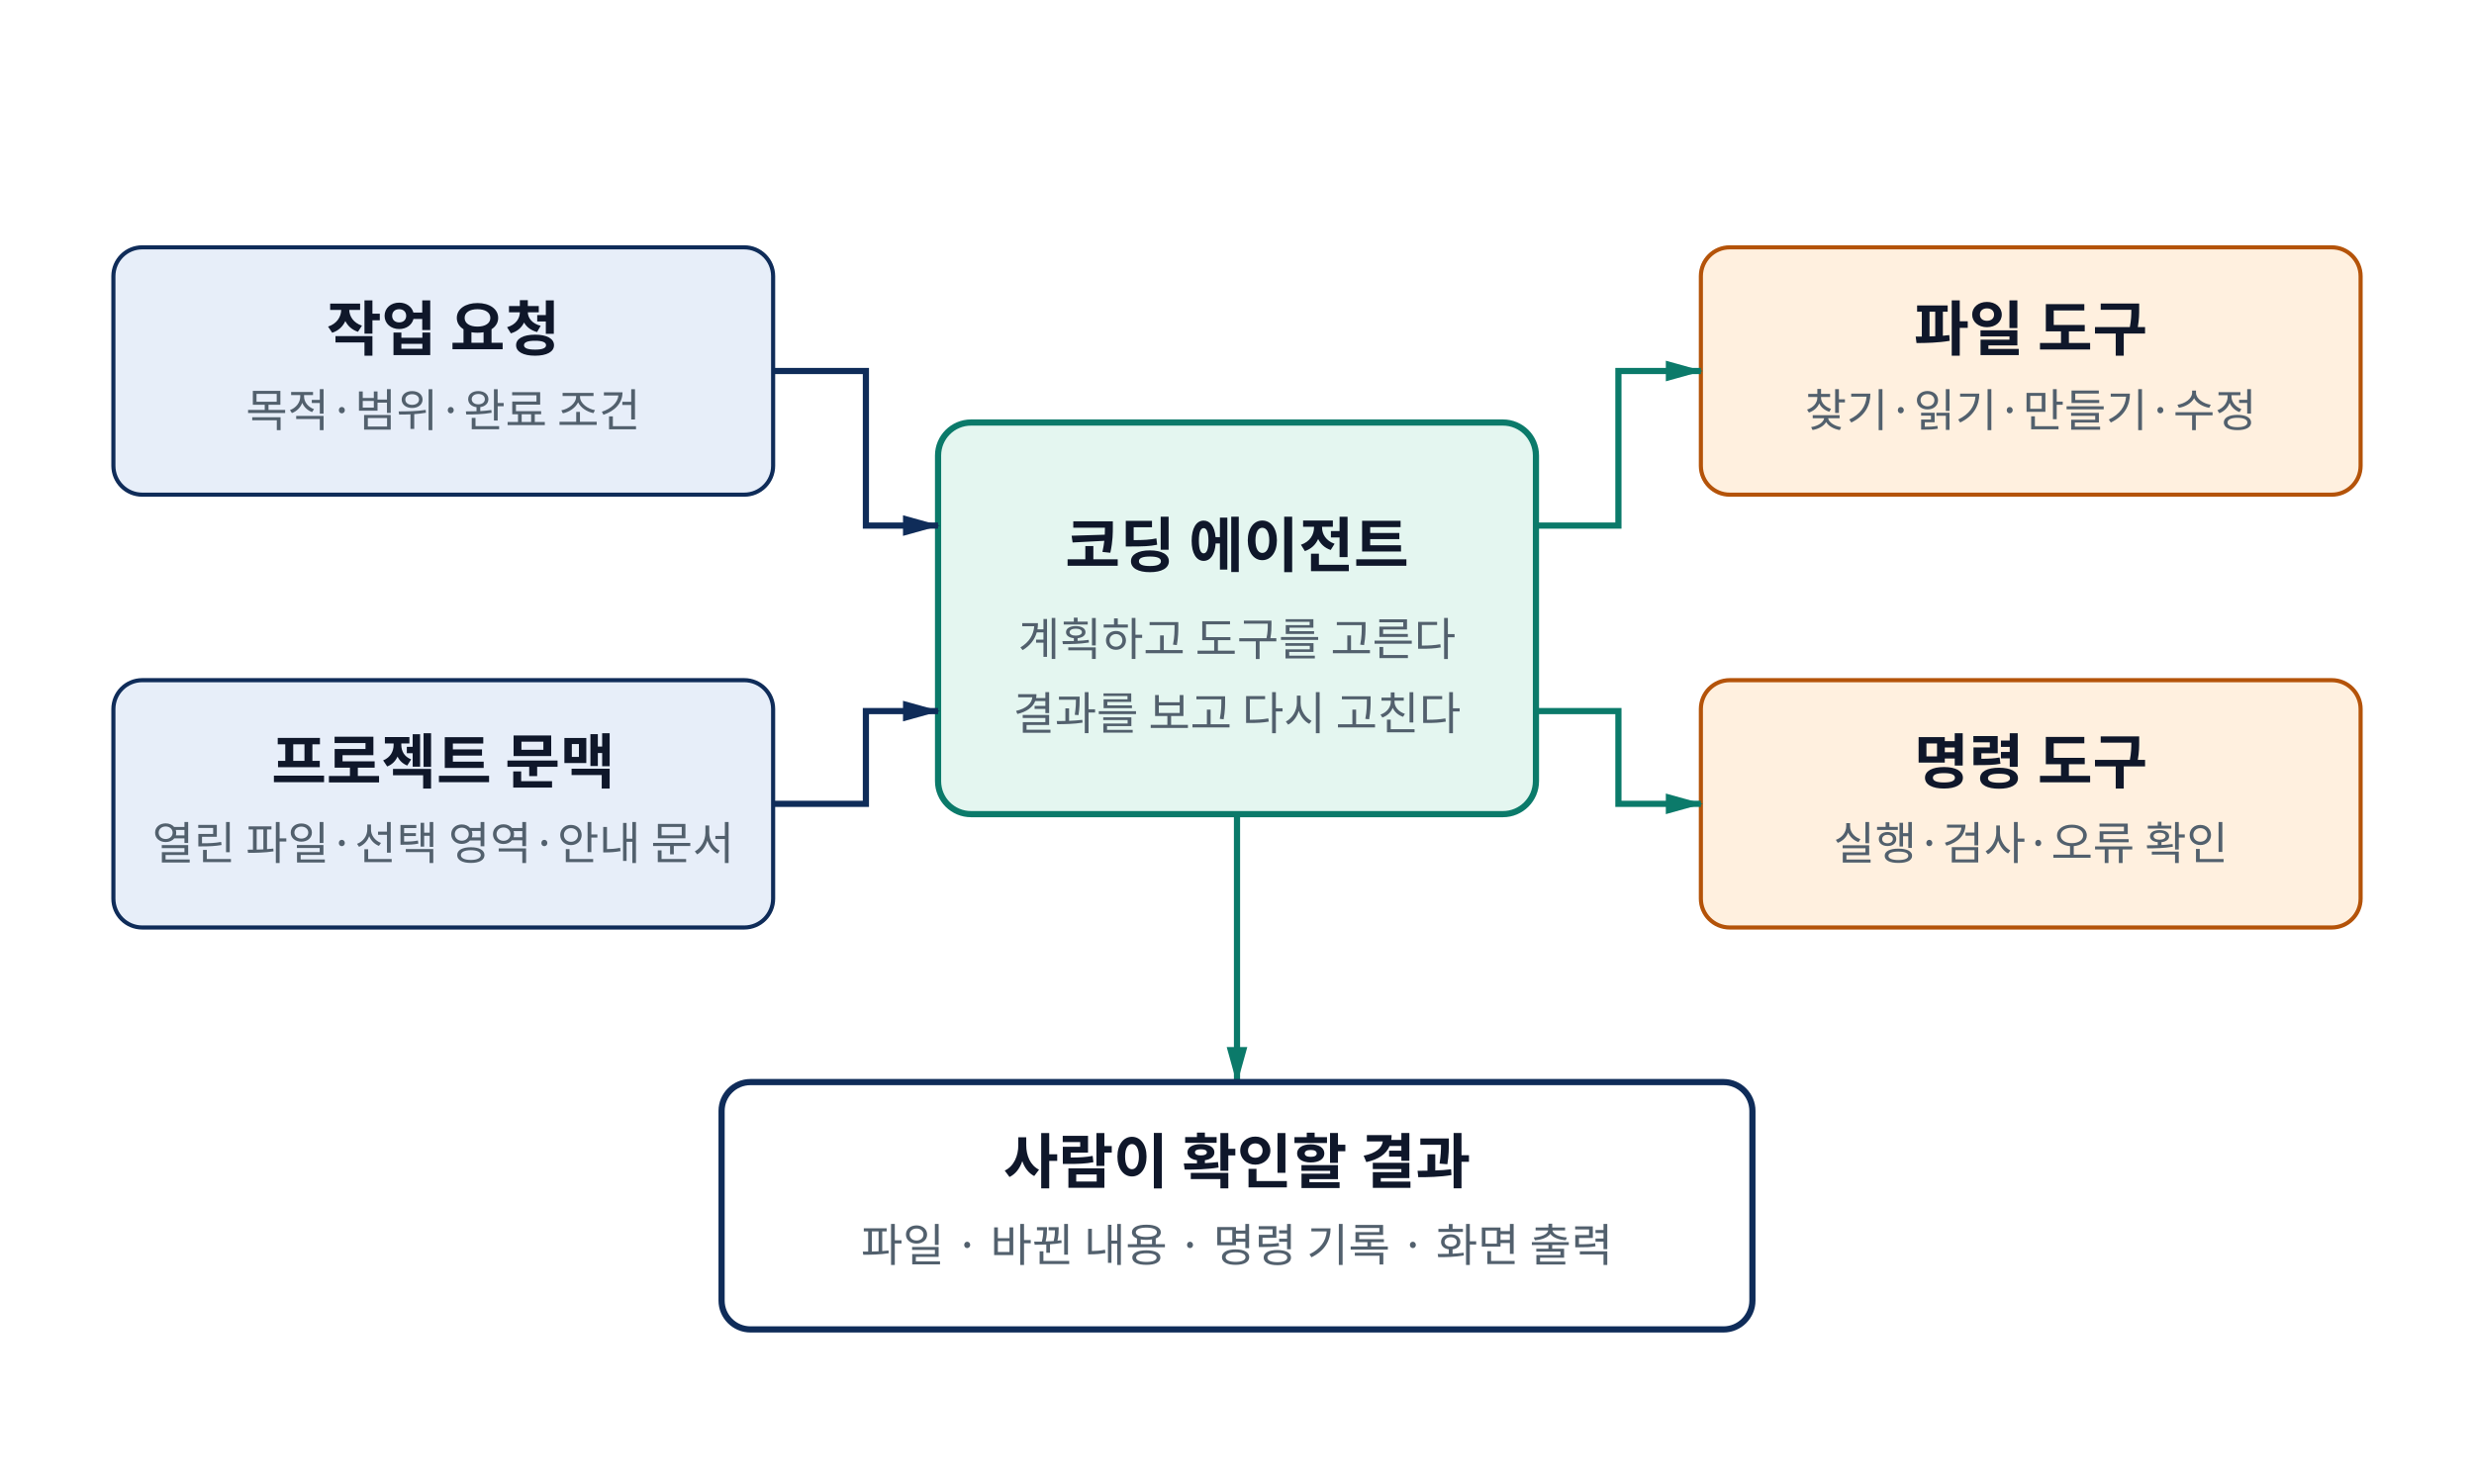
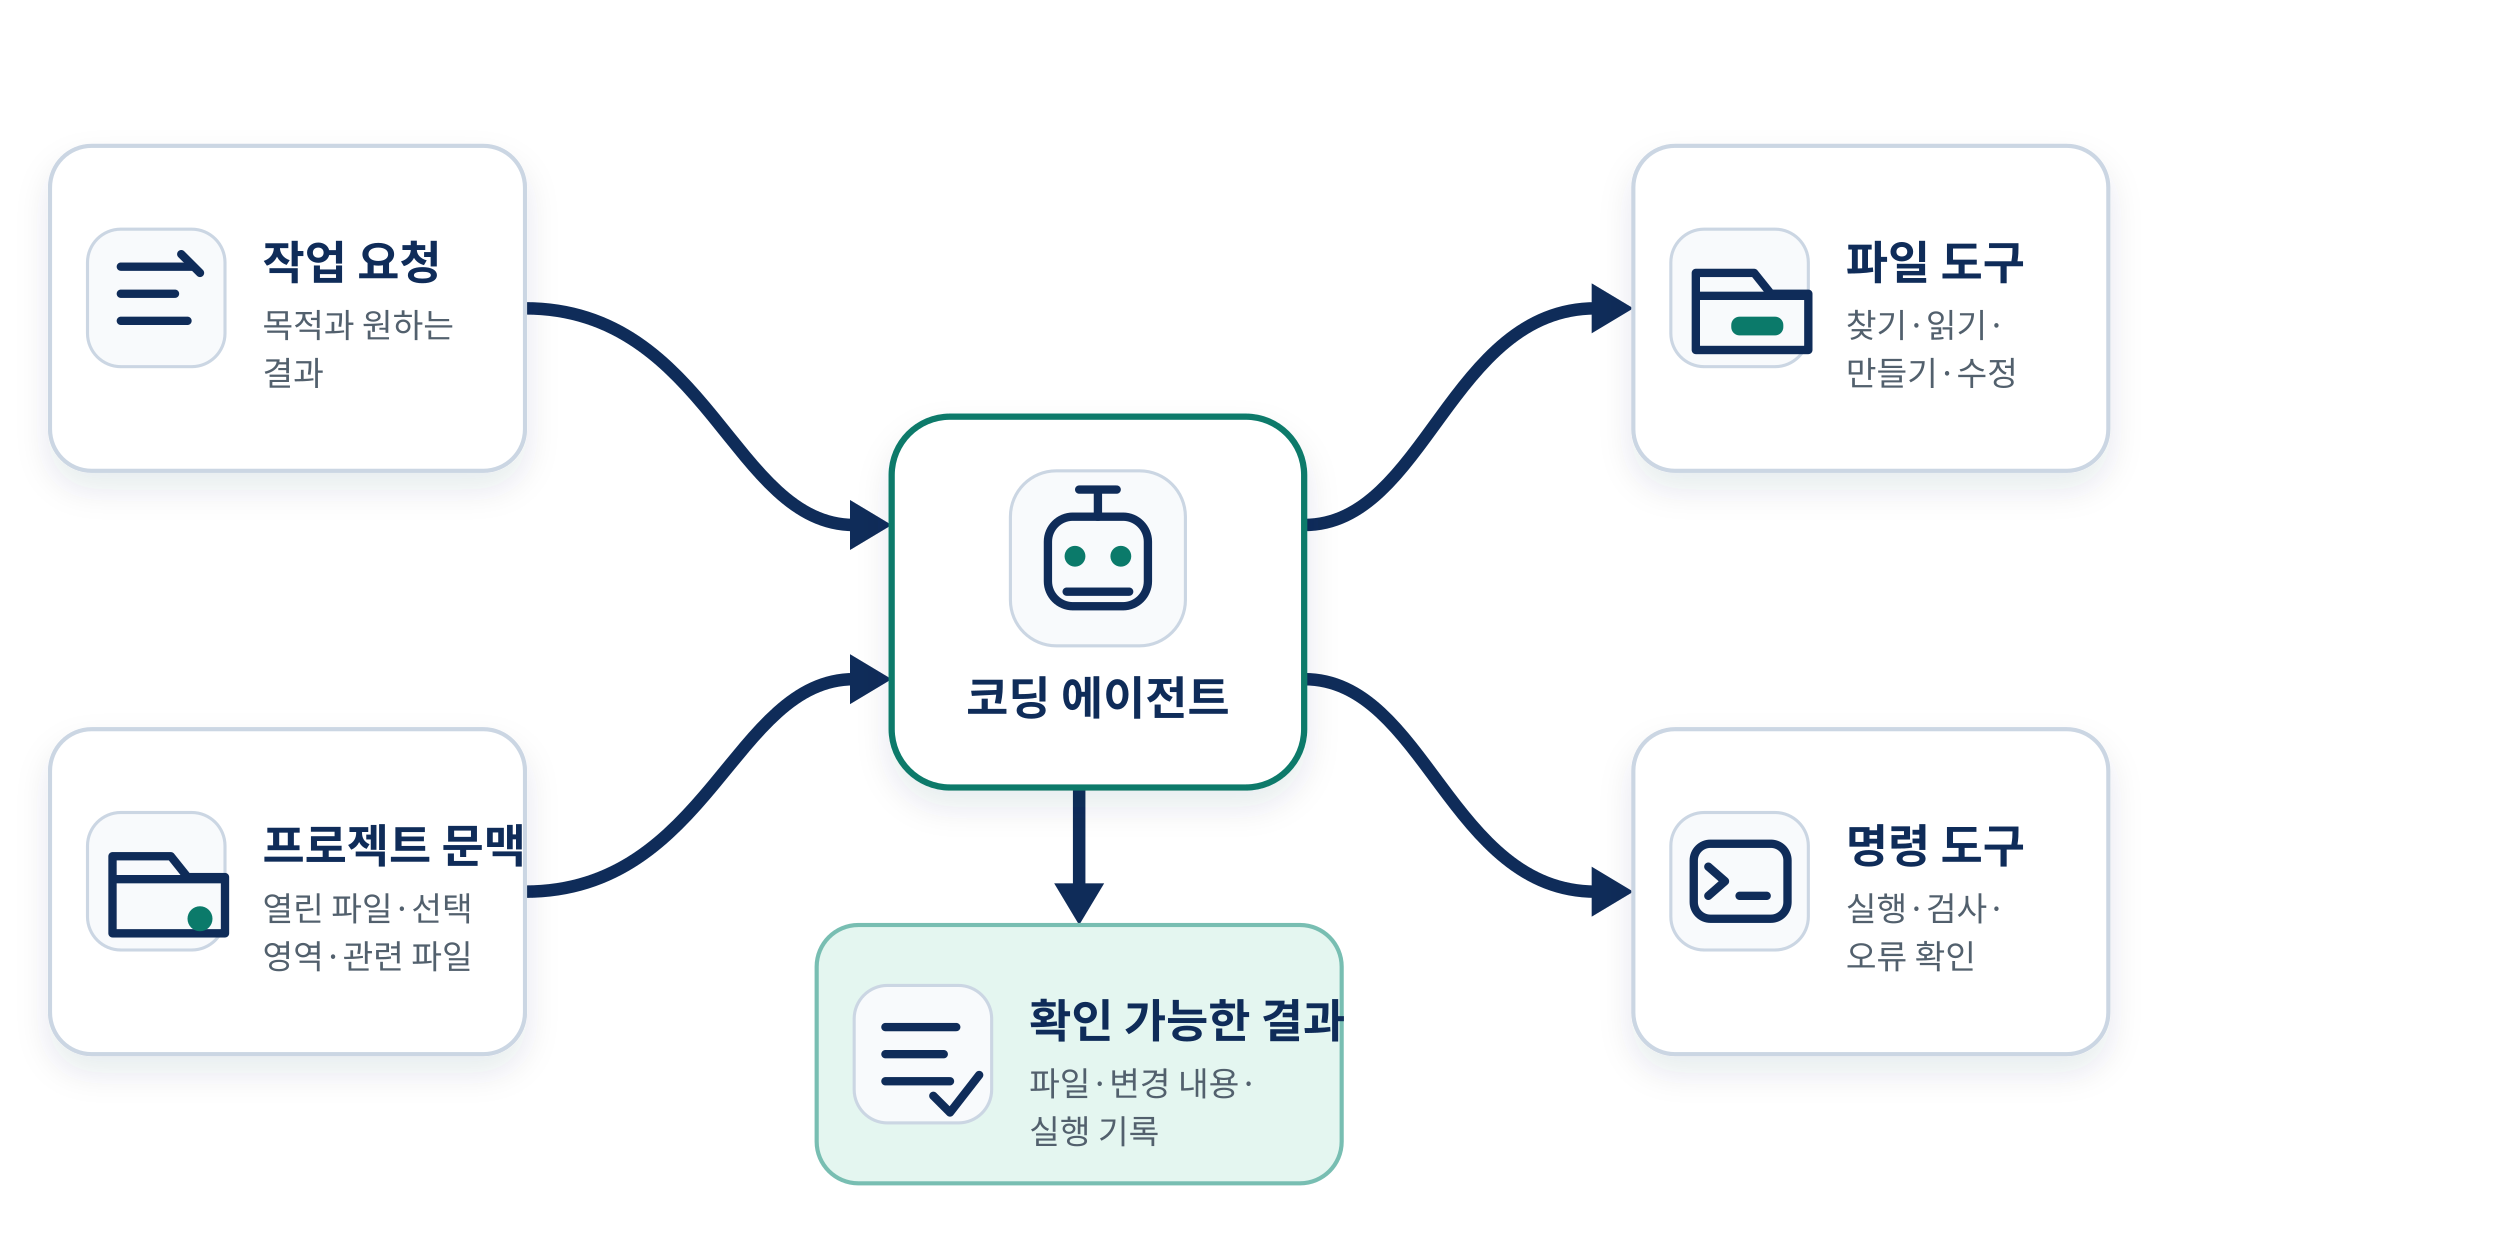
- <svg xmlns="http://www.w3.org/2000/svg" viewBox="0 0 1200 720" role="img" aria-labelledby="title desc">
+ <svg xmlns="http://www.w3.org/2000/svg" viewBox="0 0 1200 600" role="img" aria-labelledby="title desc">
  <defs>
-     <marker id="arrow" markerUnits="userSpaceOnUse" viewBox="0 0 18 10" refX="17" refY="5" markerWidth="18" markerHeight="10" orient="auto">
-       <path d="M0 0L18 5L0 10Z" fill="context-stroke" />
-     </marker>
-     <style>
-       text{font-family:"Noto Sans CJK KR","Noto Sans KR",sans-serif;fill:#0F172A;font-weight:400}
-       .label{font-size:29px;font-weight:700}
-       .small{font-size:22px;fill:#52606D}
-       .input{fill:#E7EEF9;stroke:#0F2C59;stroke-width:2}
-       .agent{fill:#E4F6F0;stroke:#0B7A6A;stroke-width:3}
-       .tool{fill:#FFF0DF;stroke:#B45309;stroke-width:2}
-       .result{fill:#FFFFFF;stroke:#0F2C59;stroke-width:3}
-       .in{fill:none;stroke:#0F2C59;stroke-width:3;marker-end:url(#arrow)}
-       .out{fill:none;stroke:#0B7A6A;stroke-width:3;marker-end:url(#arrow)}
-     </style>
+     <filter id="shadow" x="-16%" y="-16%" width="132%" height="148%">
+       <feDropShadow dx="0" dy="8" stdDeviation="8" flood-color="#0F2C59" flood-opacity=".10" />
+     </filter>
+     <style>text{font-family:"Noto Sans CJK KR","Noto Sans KR",sans-serif}.card{fill:#fff;stroke:#CBD6E3;stroke-width:2;filter:url(#shadow)}.agent{fill:#fff;stroke:#0B7A6A;stroke-width:3;filter:url(#shadow)}.output{fill:#E4F6F0;stroke:#78BEB2;stroke-width:2}.name{fill:#0F2C59;font-size:22px;font-weight:700}.body{fill:#52606D;font-size:16px}.shaft{fill:none;stroke:#0F2C59;stroke-width:6;stroke-linecap:round;stroke-linejoin:round}.head{fill:#0F2C59}.plate{fill:#F8FAFC;stroke:#CBD6E3;stroke-width:1.5}.icon{fill:none;stroke:#0F2C59;stroke-width:4;stroke-linecap:round;stroke-linejoin:round}.accent{fill:#0B7A6A}</style>
  </defs>
-   <rect width="1200" height="720" fill="#FFFFFF" />
-   <rect class="input" x="55" y="120" width="320" height="120" rx="14" />
-   <text class="label" x="215" y="170" text-anchor="middle">작업 요청</text>
-   <text class="small" x="215" y="207" text-anchor="middle">목적·범위·완료 조건</text>
-   <rect class="input" x="55" y="330" width="320" height="120" rx="14" />
-   <text class="label" x="215" y="380" text-anchor="middle">프로젝트 문맥</text>
-   <text class="small" x="215" y="417" text-anchor="middle">열린 파일·선택 영역·안내 문서</text>
-   <rect class="agent" x="455" y="205" width="290" height="190" rx="16" />
-   <text class="label" x="600" y="275" text-anchor="middle">코딩 에이전트</text>
-   <text class="small" x="600" y="318" text-anchor="middle">계획하고 도구를 고른다</text>
-   <text class="small" x="600" y="354" text-anchor="middle">결과를 보고 다시 고친다</text>
-   <rect class="tool" x="825" y="120" width="320" height="120" rx="14" />
-   <text class="label" x="985" y="170" text-anchor="middle">파일 도구</text>
-   <text class="small" x="985" y="207" text-anchor="middle">찾기·읽기·만들기·수정</text>
-   <rect class="tool" x="825" y="330" width="320" height="120" rx="14" />
-   <text class="label" x="985" y="380" text-anchor="middle">명령 도구</text>
-   <text class="small" x="985" y="417" text-anchor="middle">실행·검사·오류 확인</text>
-   <path class="in" d="M375 180H420V255H455" />
-   <path class="in" d="M375 390H420V345H455" />
-   <path class="out" d="M745 255H785V180H825" />
-   <path class="out" d="M745 345H785V390H825" />
-   <path class="out" d="M600 395V525" />
-   <rect class="result" x="350" y="525" width="500" height="120" rx="14" />
-   <text class="label" x="600" y="574" text-anchor="middle">사람이 확인할 결과</text>
-   <text class="small" x="600" y="612" text-anchor="middle">파일 · 바뀐 내용 · 명령 기록 · 화면 출력</text>
+   <rect width="1200" height="600" fill="#fff" />
+   <path class="shaft" d="M252 148C340 148 352 252 410 252" />
+   <path class="head" d="M428 252L408 240V264Z" />
+   <path class="shaft" d="M252 428C340 428 352 326 410 326" />
+   <path class="head" d="M428 326L408 314V338Z" />
+   <path class="shaft" d="M626 252C684 252 696 148 766 148" />
+   <path class="head" d="M784 148L764 136V160Z" />
+   <path class="shaft" d="M626 326C684 326 696 428 766 428" />
+   <path class="head" d="M784 428L764 416V440Z" />
+   <path class="shaft" d="M518 378V426" />
+   <path class="head" d="M518 444L506 424H530Z" />
+   <g transform="translate(24 70)">
+     <rect class="card" width="228" height="156" rx="20" />
+     <rect class="plate" x="18" y="40" width="66" height="66" rx="16" />
+     <path class="icon" d="M34 58h34M34 71h26M34 84h32" />
+     <path class="icon" d="M63 52l9 9" />
+     <text class="name" x="102" y="64">작업 요청</text>
+     <text class="body" x="102" y="92">
+       <tspan x="102">목적과 원하는</tspan>
+       <tspan x="102" dy="23">결과</tspan>
+     </text>
+   </g>
+   <g transform="translate(24 350)">
+     <rect class="card" width="228" height="156" rx="20" />
+     <rect class="plate" x="18" y="40" width="66" height="66" rx="16" />
+     <path class="icon" d="M30 61h28l8 10h18v27H30zM30 72h54" />
+     <circle class="accent" cx="72" cy="91" r="6" />
+     <text class="name" x="102" y="64">프로젝트 문맥</text>
+     <text class="body" x="102" y="92">
+       <tspan x="102">열린 파일·선택</tspan>
+       <tspan x="102" dy="23">영역·관련 파일</tspan>
+     </text>
+   </g>
+   <g transform="translate(428 200)">
+     <rect class="agent" width="198" height="178" rx="28" />
+     <rect class="plate" x="57" y="26" width="84" height="84" rx="22" />
+     <rect class="icon" x="75" y="48" width="48" height="43" rx="12" />
+     <path class="icon" d="M99 48V35M90 35h18M84 84h30" />
+     <circle class="accent" cx="88" cy="67" r="5" />
+     <circle class="accent" cx="110" cy="67" r="5" />
+     <text class="name" x="99" y="143" text-anchor="middle">코딩 에이전트</text>
+   </g>
+   <g transform="translate(784 70)">
+     <rect class="card" width="228" height="156" rx="20" />
+     <rect class="plate" x="18" y="40" width="66" height="66" rx="16" />
+     <path class="icon" d="M30 61h28l8 10h18v27H30zM30 72h54" />
+     <rect x="47" y="82" width="25" height="9" rx="4" fill="#0B7A6A" />
+     <text class="name" x="102" y="64">파일 도구</text>
+     <text class="body" x="102" y="92">
+       <tspan x="102">찾기·읽기·</tspan>
+       <tspan x="102" dy="23">만들기·수정</tspan>
+     </text>
+   </g>
+   <g transform="translate(784 350)">
+     <rect class="card" width="228" height="156" rx="20" />
+     <rect class="plate" x="18" y="40" width="66" height="66" rx="16" />
+     <rect class="icon" x="29" y="55" width="45" height="36" rx="8" />
+     <path class="icon" d="M36 66l8 7-8 7M51 80h13" />
+     <text class="name" x="102" y="64">명령 도구</text>
+     <text class="body" x="102" y="92">
+       <tspan x="102">실행·검사·</tspan>
+       <tspan x="102" dy="23">오류 확인</tspan>
+     </text>
+   </g>
+   <g transform="translate(392 444)">
+     <rect class="output" width="252" height="124" rx="20" />
+     <rect class="plate" x="18" y="29" width="66" height="66" rx="16" />
+     <path class="icon" d="M33 49h34M33 62h28M33 75h31" />
+     <path class="icon" stroke="#0B7A6A" d="M56 82l8 8 14-18" />
+     <text class="name" x="102" y="54">확인 가능한 결과</text>
+     <text class="body" x="102" y="82">
+       <tspan x="102">파일·변경 내용·</tspan>
+       <tspan x="102" dy="23">실행 기록</tspan>
+     </text>
+   </g>
</svg>
